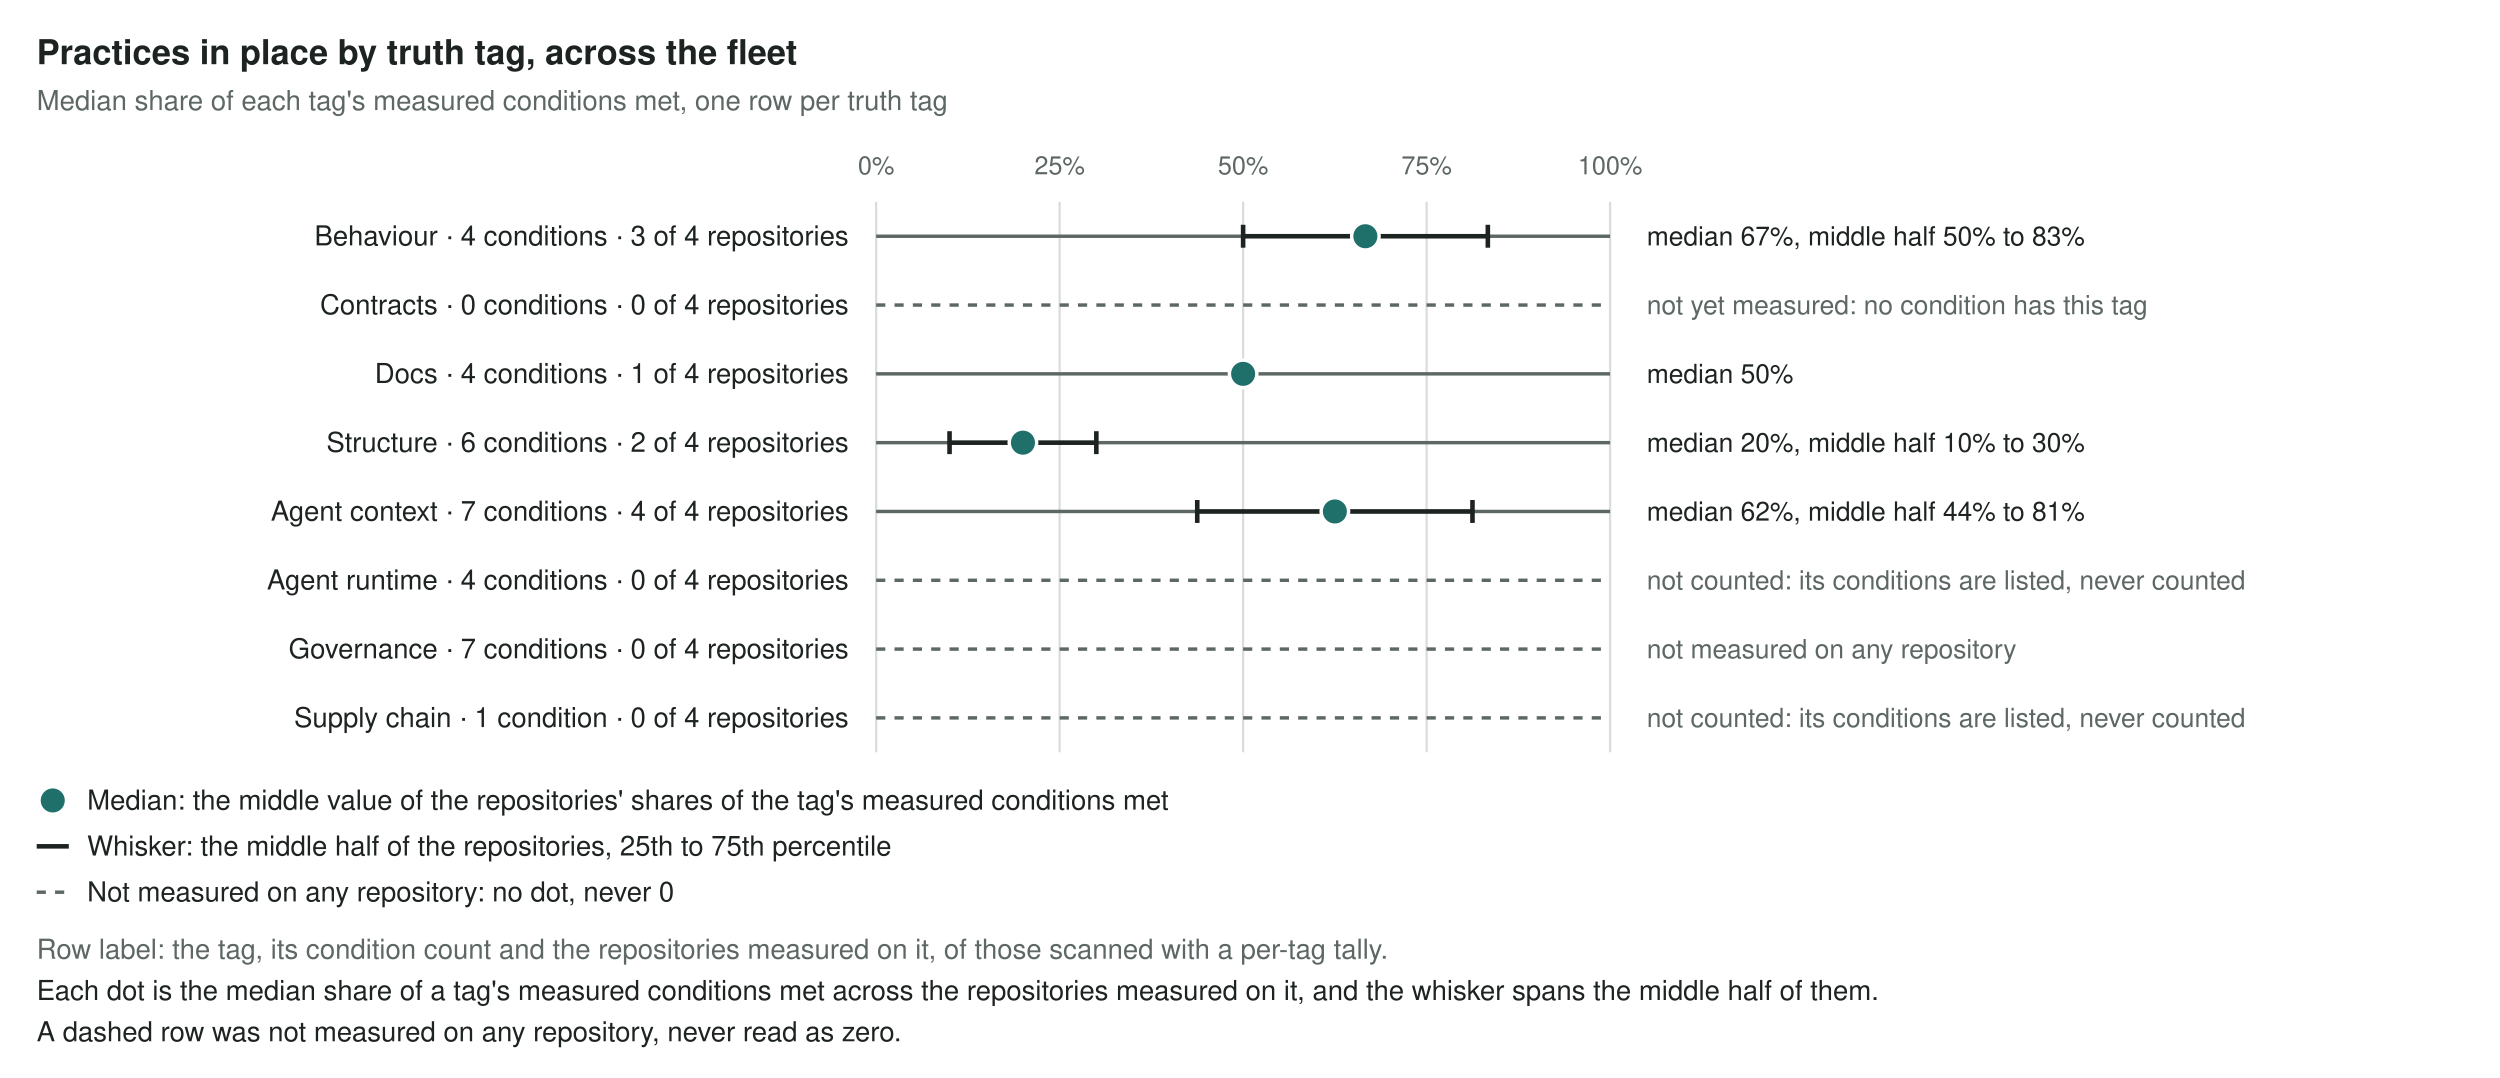
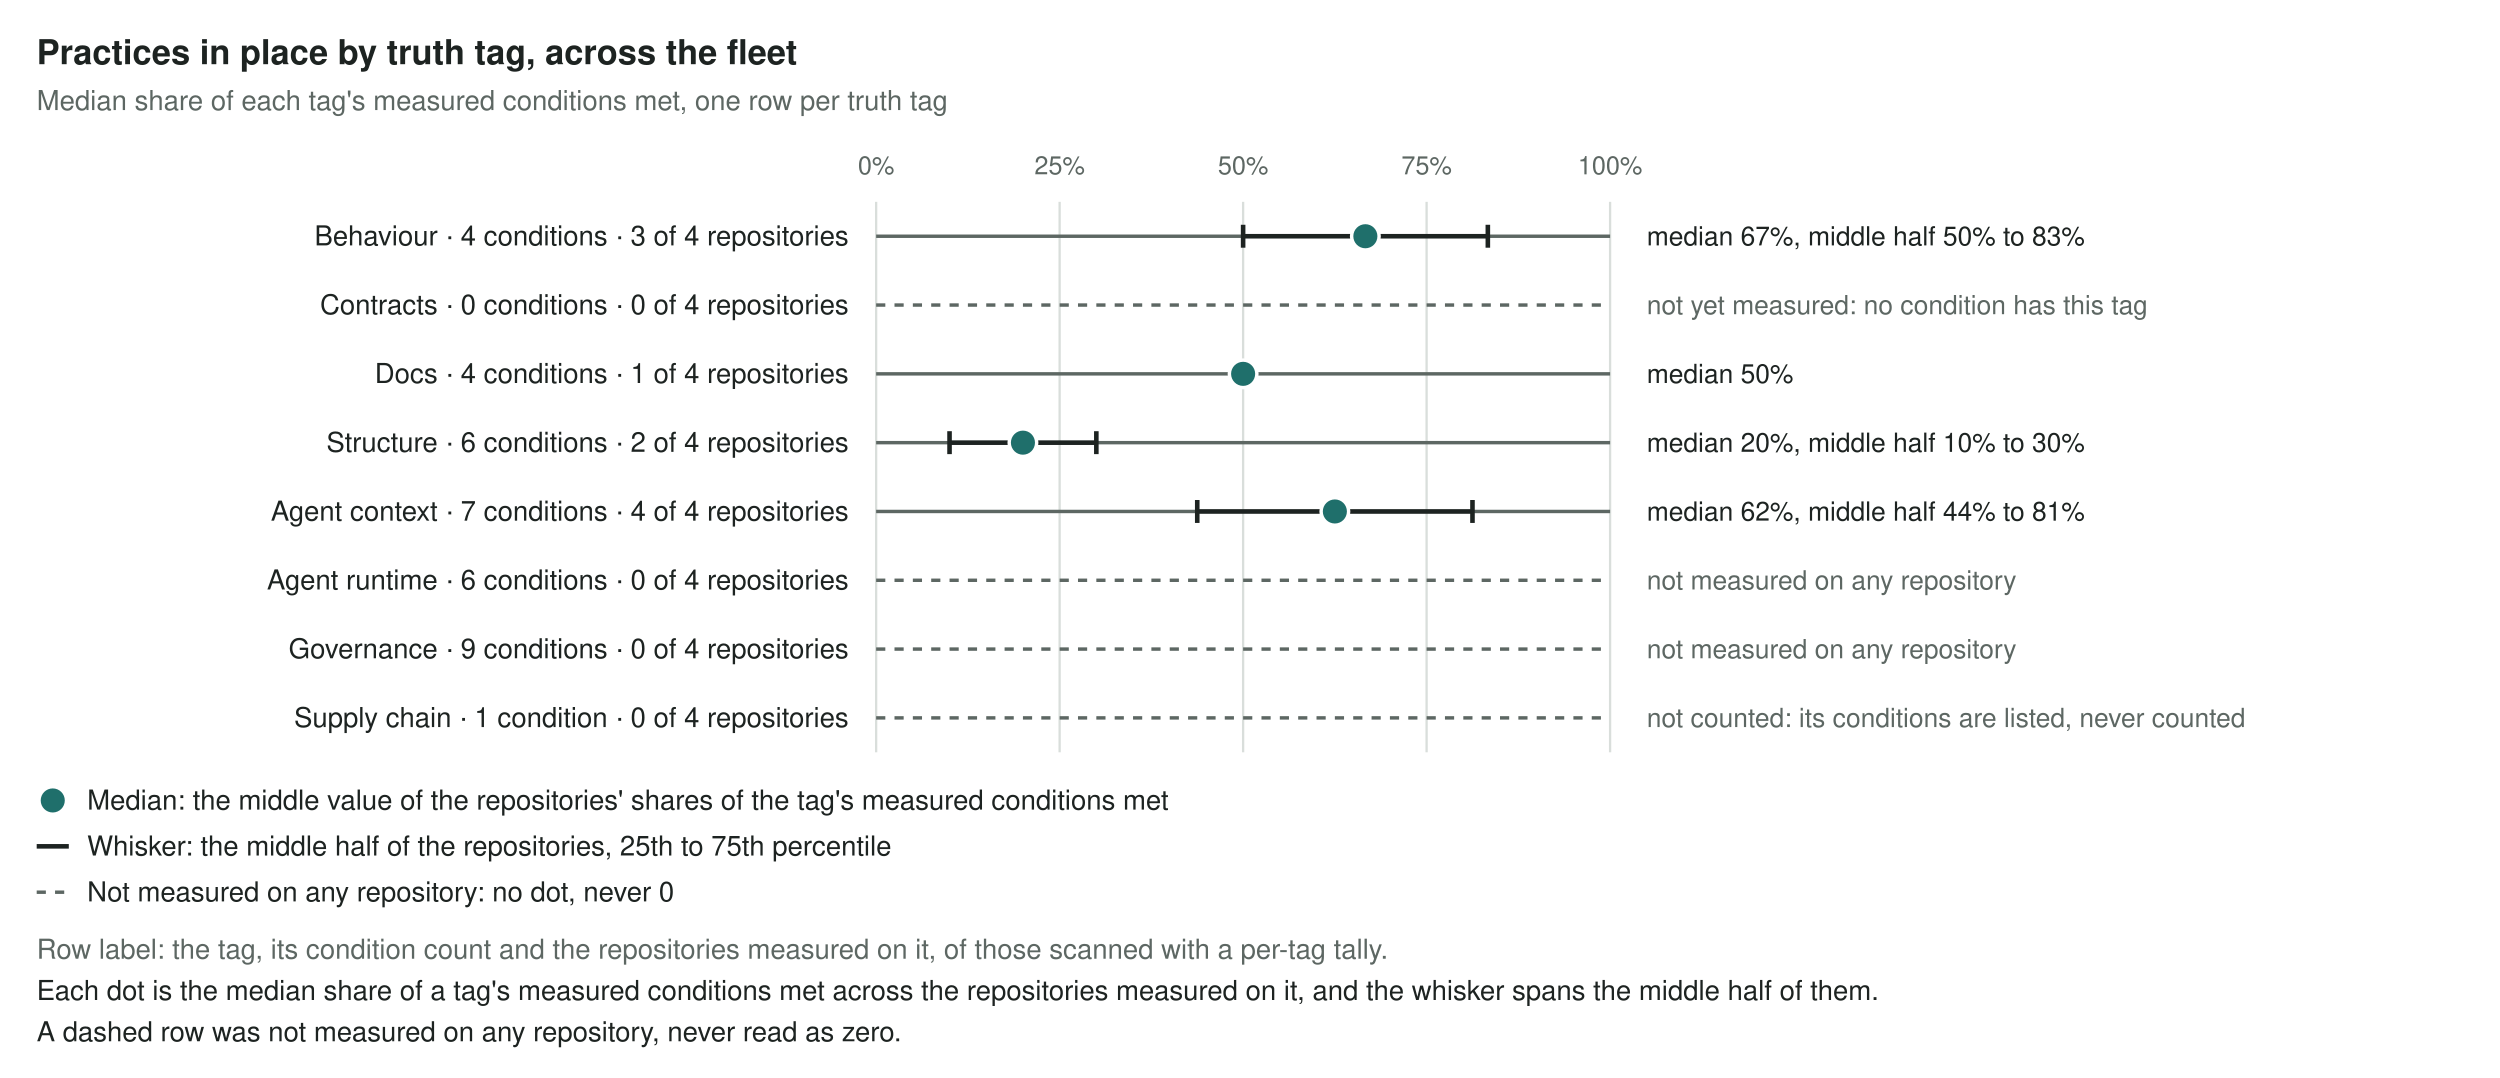
<svg xmlns="http://www.w3.org/2000/svg" class="fleet-tag-profile" viewBox="0 0 1090 470" width="1090" height="470" role="img">
  <style>svg.fleet-tag-profile text { font-family: -apple-system, BlinkMacSystemFont, "Segoe UI", Helvetica, Arial, sans-serif; }svg.fleet-tag-profile .t-bg,svg.fleet-tag-profile .f-bg {fill:#ffffff}svg.fleet-tag-profile .s-bg {stroke:#ffffff}svg.fleet-tag-profile .t-fg,svg.fleet-tag-profile .f-fg {fill:#1d2321}svg.fleet-tag-profile .s-fg {stroke:#1d2321}svg.fleet-tag-profile .t-muted,svg.fleet-tag-profile .f-muted {fill:#5d6763}svg.fleet-tag-profile .s-muted {stroke:#5d6763}svg.fleet-tag-profile .t-rule,svg.fleet-tag-profile .f-rule {fill:#d9dedb}svg.fleet-tag-profile .s-rule {stroke:#d9dedb}svg.fleet-tag-profile .t-accent,svg.fleet-tag-profile .f-accent {fill:#1f6f6b}svg.fleet-tag-profile .s-accent {stroke:#1f6f6b}svg.fleet-tag-profile .t-bad,svg.fleet-tag-profile .f-bad {fill:#b33a2e}svg.fleet-tag-profile .s-bad {stroke:#b33a2e}svg.fleet-tag-profile .t-warn,svg.fleet-tag-profile .f-warn {fill:#b7791f}svg.fleet-tag-profile .s-warn {stroke:#b7791f}svg.fleet-tag-profile .t-unk,svg.fleet-tag-profile .f-unk {fill:#9aa39f}svg.fleet-tag-profile .s-unk {stroke:#9aa39f}@media (prefers-color-scheme: dark){svg.fleet-tag-profile .t-bg,svg.fleet-tag-profile .f-bg {fill:#1a201e}svg.fleet-tag-profile .s-bg {stroke:#1a201e}svg.fleet-tag-profile .t-fg,svg.fleet-tag-profile .f-fg {fill:#e6ebe8}svg.fleet-tag-profile .s-fg {stroke:#e6ebe8}svg.fleet-tag-profile .t-muted,svg.fleet-tag-profile .f-muted {fill:#9aa5a0}svg.fleet-tag-profile .s-muted {stroke:#9aa5a0}svg.fleet-tag-profile .t-rule,svg.fleet-tag-profile .f-rule {fill:#2c3532}svg.fleet-tag-profile .s-rule {stroke:#2c3532}svg.fleet-tag-profile .t-accent,svg.fleet-tag-profile .f-accent {fill:#5fb8b1}svg.fleet-tag-profile .s-accent {stroke:#5fb8b1}svg.fleet-tag-profile .t-bad,svg.fleet-tag-profile .f-bad {fill:#ec7a6c}svg.fleet-tag-profile .s-bad {stroke:#ec7a6c}svg.fleet-tag-profile .t-warn,svg.fleet-tag-profile .f-warn {fill:#e0a84a}svg.fleet-tag-profile .s-warn {stroke:#e0a84a}svg.fleet-tag-profile .t-unk,svg.fleet-tag-profile .f-unk {fill:#5f6a66}svg.fleet-tag-profile .s-unk {stroke:#5f6a66}}</style>
  <defs />
  <rect x="0" y="0" width="1090" height="470" class="f-bg" />
  <text x="16.0" y="28.0" font-size="15" text-anchor="start" class="t-fg" font-weight="600">Practices in place by truth tag, across the fleet</text>
  <text x="16.0" y="48.0" font-size="12" text-anchor="start" class="t-muted">Median share of each tag's measured conditions met, one row per truth tag</text>
  <text x="382.0" y="76.0" font-size="11" text-anchor="middle" class="t-muted">0%</text>
  <text x="462.0" y="76.0" font-size="11" text-anchor="middle" class="t-muted">25%</text>
  <text x="542.0" y="76.0" font-size="11" text-anchor="middle" class="t-muted">50%</text>
  <text x="622.0" y="76.0" font-size="11" text-anchor="middle" class="t-muted">75%</text>
  <text x="702.0" y="76.0" font-size="11" text-anchor="middle" class="t-muted">100%</text>
  <line x1="382.0" y1="88.0" x2="382.0" y2="328.0" class="s-rule" stroke-width="1" />
  <line x1="462.0" y1="88.0" x2="462.0" y2="328.0" class="s-rule" stroke-width="1" />
  <line x1="542.0" y1="88.0" x2="542.0" y2="328.0" class="s-rule" stroke-width="1" />
  <line x1="622.0" y1="88.0" x2="622.0" y2="328.0" class="s-rule" stroke-width="1" />
  <line x1="702.0" y1="88.0" x2="702.0" y2="328.0" class="s-rule" stroke-width="1" />
  <g data-tag="behaviour" data-state="share" data-why="That the code's behaviour is checked by something that runs on every change, not taken on trust.">
    <text x="370.0" y="107.0" font-size="12" text-anchor="end" class="t-fg">Behaviour · 4 conditions · 3 of 4 repositories</text>
    <line x1="382.0" y1="103.0" x2="702.0" y2="103.0" class="s-muted" stroke-width="1.5" />
    <g data-mark="whisker" class="s-fg" stroke-width="2">
      <line x1="542.0" y1="103.0" x2="648.7" y2="103.0" />
      <line x1="542.0" y1="98.0" x2="542.0" y2="108.0" />
      <line x1="648.7" y1="98.0" x2="648.7" y2="108.0" />
    </g>
    <circle cx="595.3" cy="103.0" r="6.0" class="f-accent s-bg" stroke-width="1.5" data-mark="dot" />
    <text x="718.0" y="107.0" font-size="11.5" text-anchor="start" class="t-fg">median 67%, middle half 50% to 83%</text>
  </g>
  <g data-tag="contracts" data-state="none" data-why="That generated output and its source agree, so an agent editing one does not quietly break the other.">
    <text x="370.0" y="137.0" font-size="12" text-anchor="end" class="t-fg">Contracts · 0 conditions · 0 of 4 repositories</text>
    <line x1="382.0" y1="133.0" x2="702.0" y2="133.0" class="s-muted" stroke-width="1.5" stroke-dasharray="4 4" data-mark="dashed" />
    <text x="718.0" y="137.0" font-size="11.5" text-anchor="start" class="t-muted">not yet measured: no condition has this tag</text>
  </g>
  <g data-tag="docs" data-state="share" data-why="That what an agent reads about the code is still true of the code.">
    <text x="370.0" y="167.0" font-size="12" text-anchor="end" class="t-fg">Docs · 4 conditions · 1 of 4 repositories</text>
    <line x1="382.0" y1="163.0" x2="702.0" y2="163.0" class="s-muted" stroke-width="1.5" />
    <circle cx="542.0" cy="163.0" r="6.0" class="f-accent s-bg" stroke-width="1.5" data-mark="dot" />
    <text x="718.0" y="167.0" font-size="11.5" text-anchor="start" class="t-fg">median 50%</text>
  </g>
  <g data-tag="structure" data-state="share" data-why="That the code is shaped so an agent can work on one part without holding the whole repository in mind.">
    <text x="370.0" y="197.0" font-size="12" text-anchor="end" class="t-fg">Structure · 6 conditions · 2 of 4 repositories</text>
    <line x1="382.0" y1="193.0" x2="702.0" y2="193.0" class="s-muted" stroke-width="1.5" />
    <g data-mark="whisker" class="s-fg" stroke-width="2">
      <line x1="414.0" y1="193.0" x2="478.0" y2="193.0" />
      <line x1="414.0" y1="188.0" x2="414.0" y2="198.0" />
      <line x1="478.0" y1="188.0" x2="478.0" y2="198.0" />
    </g>
    <circle cx="446.0" cy="193.0" r="6.0" class="f-accent s-bg" stroke-width="1.5" data-mark="dot" />
    <text x="718.0" y="197.0" font-size="11.5" text-anchor="start" class="t-fg">median 20%, middle half 10% to 30%</text>
  </g>
  <g data-tag="agent_context" data-state="share" data-why="That an agent starts each task knowing how this repository works and how to check its own change.">
    <text x="370.0" y="227.0" font-size="12" text-anchor="end" class="t-fg">Agent context · 7 conditions · 4 of 4 repositories</text>
    <line x1="382.0" y1="223.0" x2="702.0" y2="223.0" class="s-muted" stroke-width="1.5" />
    <g data-mark="whisker" class="s-fg" stroke-width="2">
      <line x1="522.0" y1="223.0" x2="642.0" y2="223.0" />
      <line x1="522.0" y1="218.0" x2="522.0" y2="228.0" />
      <line x1="642.0" y1="218.0" x2="642.0" y2="228.0" />
    </g>
    <circle cx="582.0" cy="223.0" r="6.0" class="f-accent s-bg" stroke-width="1.5" data-mark="dot" />
    <text x="718.0" y="227.0" font-size="11.5" text-anchor="start" class="t-fg">median 62%, middle half 44% to 81%</text>
  </g>
-   <g data-tag="agent_runtime" data-state="listed" data-why="That an agent can see the system it changes run, and confirm a change there, not only in the code.">
-     <text x="370.0" y="257.0" font-size="12" text-anchor="end" class="t-fg">Agent runtime · 4 conditions · 0 of 4 repositories</text>
+   <g data-tag="agent_runtime" data-state="not_measured" data-why="That an agent can see the system it changes run, and confirm a change there, not only in the code.">
+     <text x="370.0" y="257.0" font-size="12" text-anchor="end" class="t-fg">Agent runtime · 6 conditions · 0 of 4 repositories</text>
    <line x1="382.0" y1="253.0" x2="702.0" y2="253.0" class="s-muted" stroke-width="1.5" stroke-dasharray="4 4" data-mark="dashed" />
-     <text x="718.0" y="257.0" font-size="11.5" text-anchor="start" class="t-muted">not counted: its conditions are listed, never counted</text>
+     <text x="718.0" y="257.0" font-size="11.5" text-anchor="start" class="t-muted">not measured on any repository</text>
  </g>
  <g data-tag="governance" data-state="not_measured" data-why="That people stay in the loop on what agents change, and that what agents may do is agreed and visible.">
-     <text x="370.0" y="287.0" font-size="12" text-anchor="end" class="t-fg">Governance · 7 conditions · 0 of 4 repositories</text>
+     <text x="370.0" y="287.0" font-size="12" text-anchor="end" class="t-fg">Governance · 9 conditions · 0 of 4 repositories</text>
    <line x1="382.0" y1="283.0" x2="702.0" y2="283.0" class="s-muted" stroke-width="1.5" stroke-dasharray="4 4" data-mark="dashed" />
    <text x="718.0" y="287.0" font-size="11.5" text-anchor="start" class="t-muted">not measured on any repository</text>
  </g>
  <g data-tag="supply_chain" data-state="listed" data-why="That an agent builds and tests against the same dependency versions as CI and everyone else.">
    <text x="370.0" y="317.0" font-size="12" text-anchor="end" class="t-fg">Supply chain · 1 condition · 0 of 4 repositories</text>
    <line x1="382.0" y1="313.0" x2="702.0" y2="313.0" class="s-muted" stroke-width="1.5" stroke-dasharray="4 4" data-mark="dashed" />
    <text x="718.0" y="317.0" font-size="11.5" text-anchor="start" class="t-muted">not counted: its conditions are listed, never counted</text>
  </g>
  <circle cx="23.0" cy="349.0" r="6.0" class="f-accent s-bg" stroke-width="1.5" />
  <text x="38.0" y="353.0" font-size="12" text-anchor="start" class="t-fg">Median: the middle value of the repositories' shares of the tag's measured conditions met</text>
  <line x1="16.0" y1="369.0" x2="30.0" y2="369.0" class="s-fg" stroke-width="2" />
  <text x="38.0" y="373.0" font-size="12" text-anchor="start" class="t-fg">Whisker: the middle half of the repositories, 25th to 75th percentile</text>
  <line x1="16.0" y1="389.0" x2="30.0" y2="389.0" class="s-muted" stroke-width="1.5" stroke-dasharray="4 4" />
  <text x="38.0" y="393.0" font-size="12" text-anchor="start" class="t-fg">Not measured on any repository: no dot, never 0</text>
  <text x="16.0" y="418.0" font-size="12" text-anchor="start" class="t-muted">Row label: the tag, its condition count and the repositories measured on it, of those scanned with a per-tag tally.</text>
  <text x="16.0" y="436.0" font-size="12" text-anchor="start" class="t-fg">Each dot is the median share of a tag's measured conditions met across the repositories measured on it, and the whisker spans the middle half of them.</text>
  <text x="16.0" y="454.0" font-size="12" text-anchor="start" class="t-fg">A dashed row was not measured on any repository, never read as zero.</text>
</svg>
